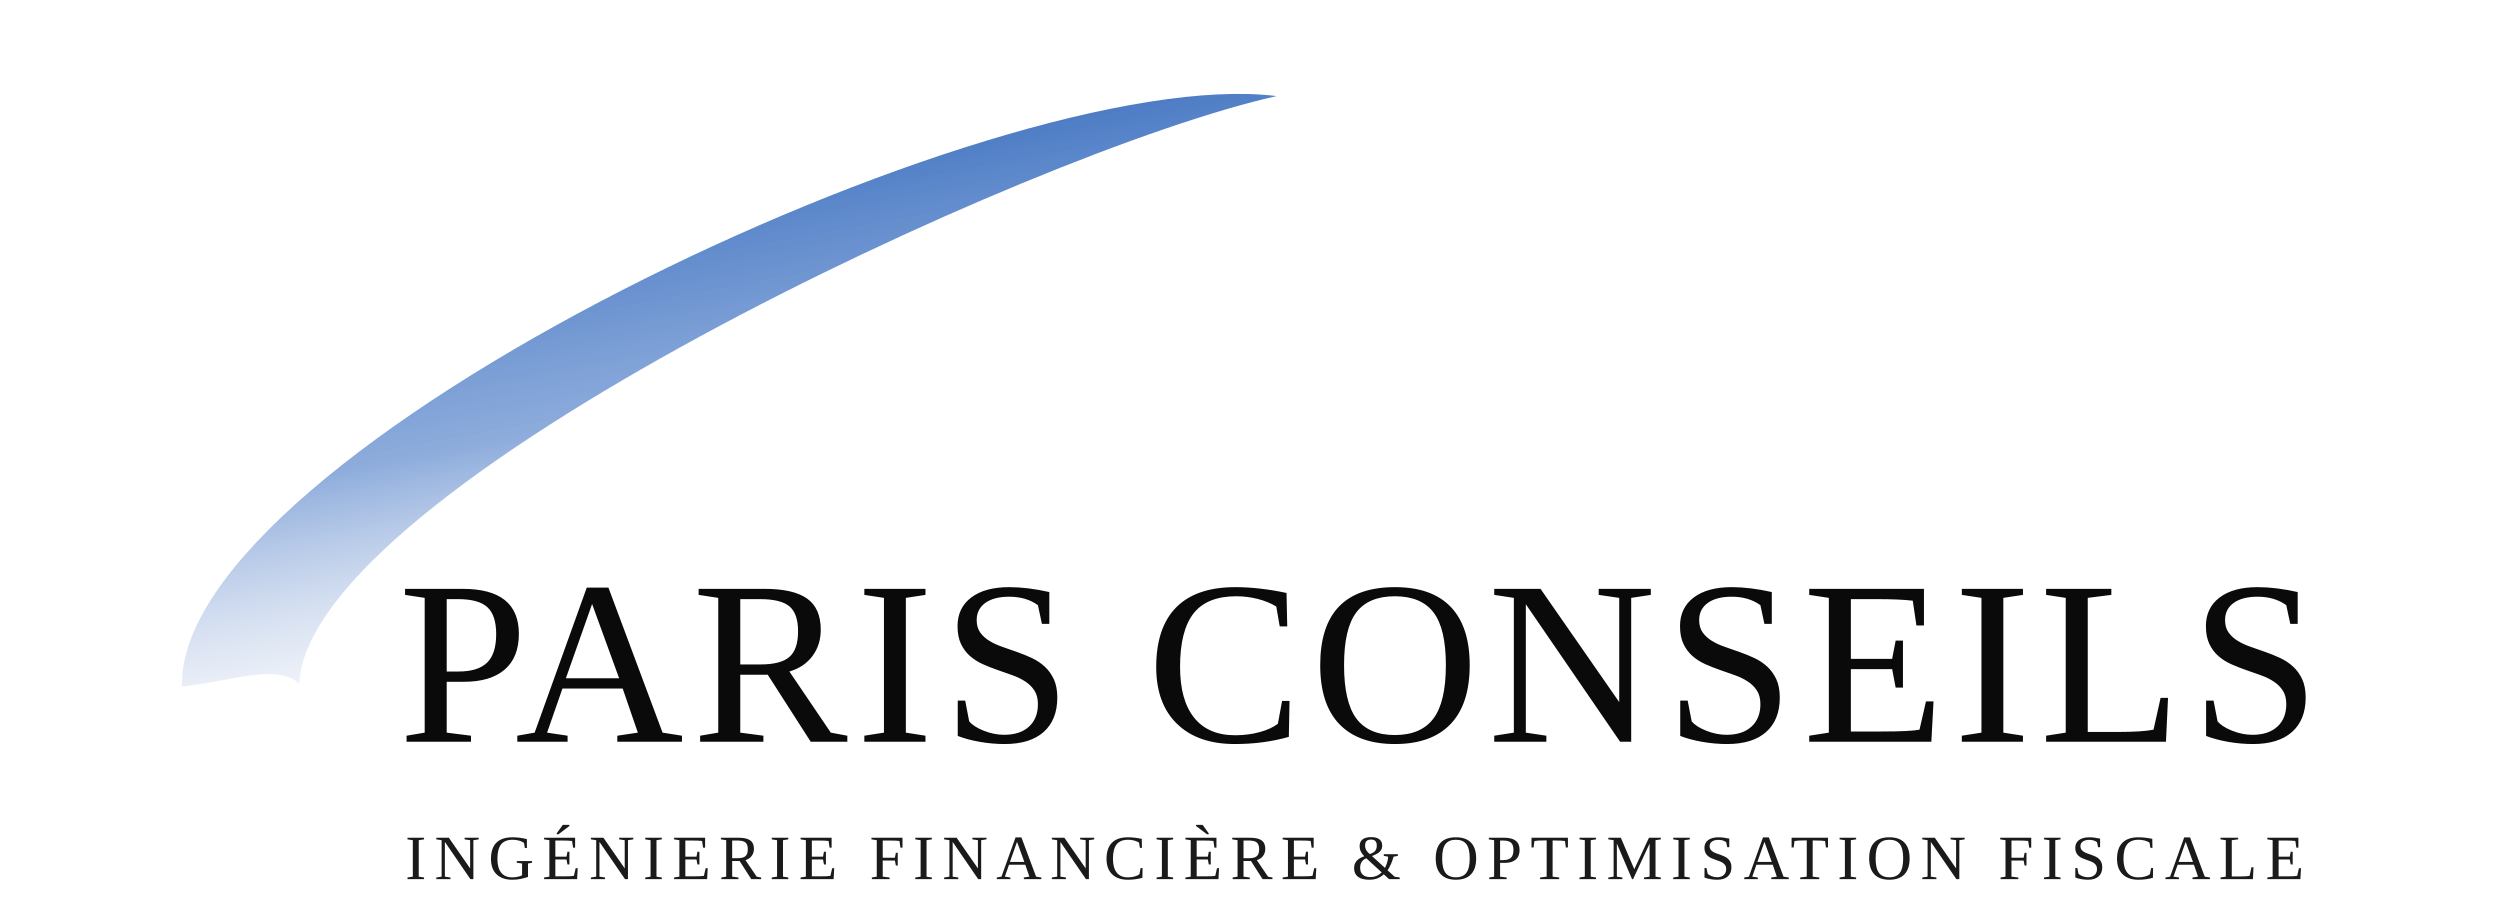
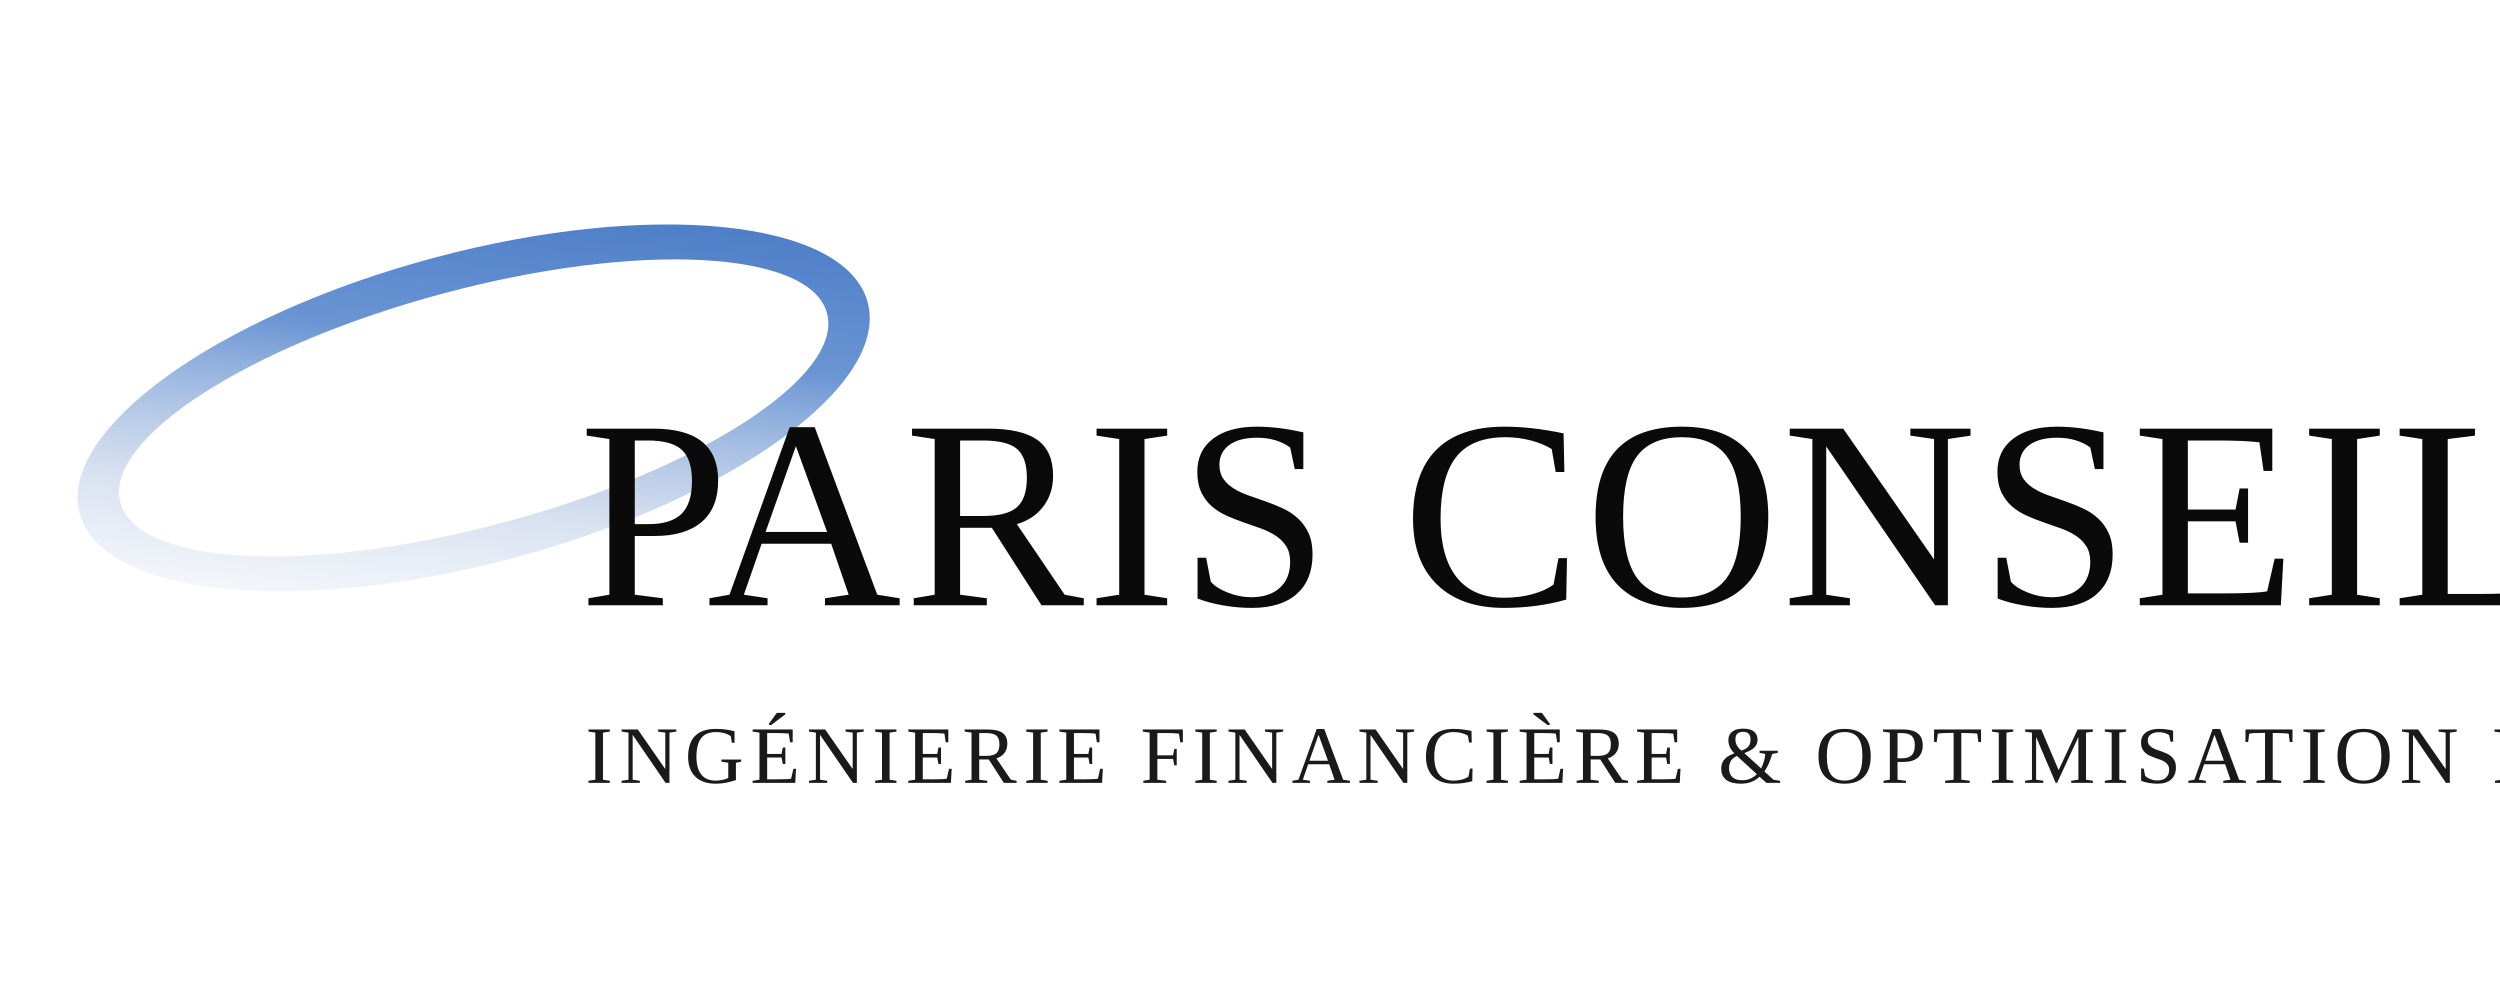
- <svg xmlns="http://www.w3.org/2000/svg" viewBox="0 -210 1820 670" preserveAspectRatio="xMidYMid meet" role="img" aria-label="Paris Conseils — Ingénierie financière et optimisation fiscale">
+ <svg xmlns="http://www.w3.org/2000/svg" viewBox="0 0 1900 760" preserveAspectRatio="xMidYMid meet" role="img" aria-label="Paris Conseils — Ingénierie financière et optimisation fiscale">
  <defs>
-     <linearGradient id="pc-swoosh-grad" x1="100%" y1="0%" x2="0%" y2="100%">
+     <linearGradient id="pc-ring-grad" x1="100%" y1="0%" x2="0%" y2="100%">
      <stop offset="0%" stop-color="#3b6fbf" stop-opacity="1" />
-       <stop offset="55%" stop-color="#7a9ed6" stop-opacity="0.85" />
-       <stop offset="100%" stop-color="#cfd9ec" stop-opacity="0.25" />
+       <stop offset="38%" stop-color="#5d8cd0" stop-opacity="0.92" />
+       <stop offset="68%" stop-color="#a8bdde" stop-opacity="0.45" />
+       <stop offset="100%" stop-color="#e6ecf5" stop-opacity="0.05" />
    </linearGradient>
  </defs>
-   <g transform="translate(80,160) rotate(-22)">
-     <path d="M 0,140              C 60,-20  720,-60  900,40              C 720,10  140,40  80,170              C 70,150  35,150  0,140 Z" fill="url(#pc-swoosh-grad)" />
+   <g transform="translate(360,310) rotate(-15)">
+     <path d="M -310,0              A 310,118 0 1 1 310,0              A 310,118 0 1 1 -310,0 Z              M -278,0              A 278,90 0 1 0 278,0              A 278,90 0 1 0 -278,0 Z" fill="url(#pc-ring-grad)" fill-rule="evenodd" />
  </g>
-   <text x="290" y="330" font-family="Georgia, 'Trajan Pro', 'Cinzel', 'Times New Roman', serif" font-size="170" font-weight="400" letter-spacing="6" fill="#0a0a0a">PARIS CONSEILS</text>
-   <text x="295" y="430" font-family="Georgia, 'Trajan Pro', 'Cinzel', 'Times New Roman', serif" font-size="46" font-weight="400" letter-spacing="6" fill="#1a1a1a">INGÉNIERIE FINANCIÈRE &amp; OPTIMISATION FISCALE</text>
+   <text x="440" y="460" font-family="'Trajan Pro', Cinzel, Georgia, 'Times New Roman', serif" font-size="205" font-weight="500" letter-spacing="2" fill="#0a0a0a">PARIS CONSEILS</text>
+   <text x="445" y="595" font-family="'Trajan Pro', Cinzel, Georgia, 'Times New Roman', serif" font-size="62" font-weight="400" letter-spacing="5" fill="#1a1a1a">INGÉNIERIE FINANCIÈRE &amp; OPTIMISATION FISCALE</text>
</svg>
